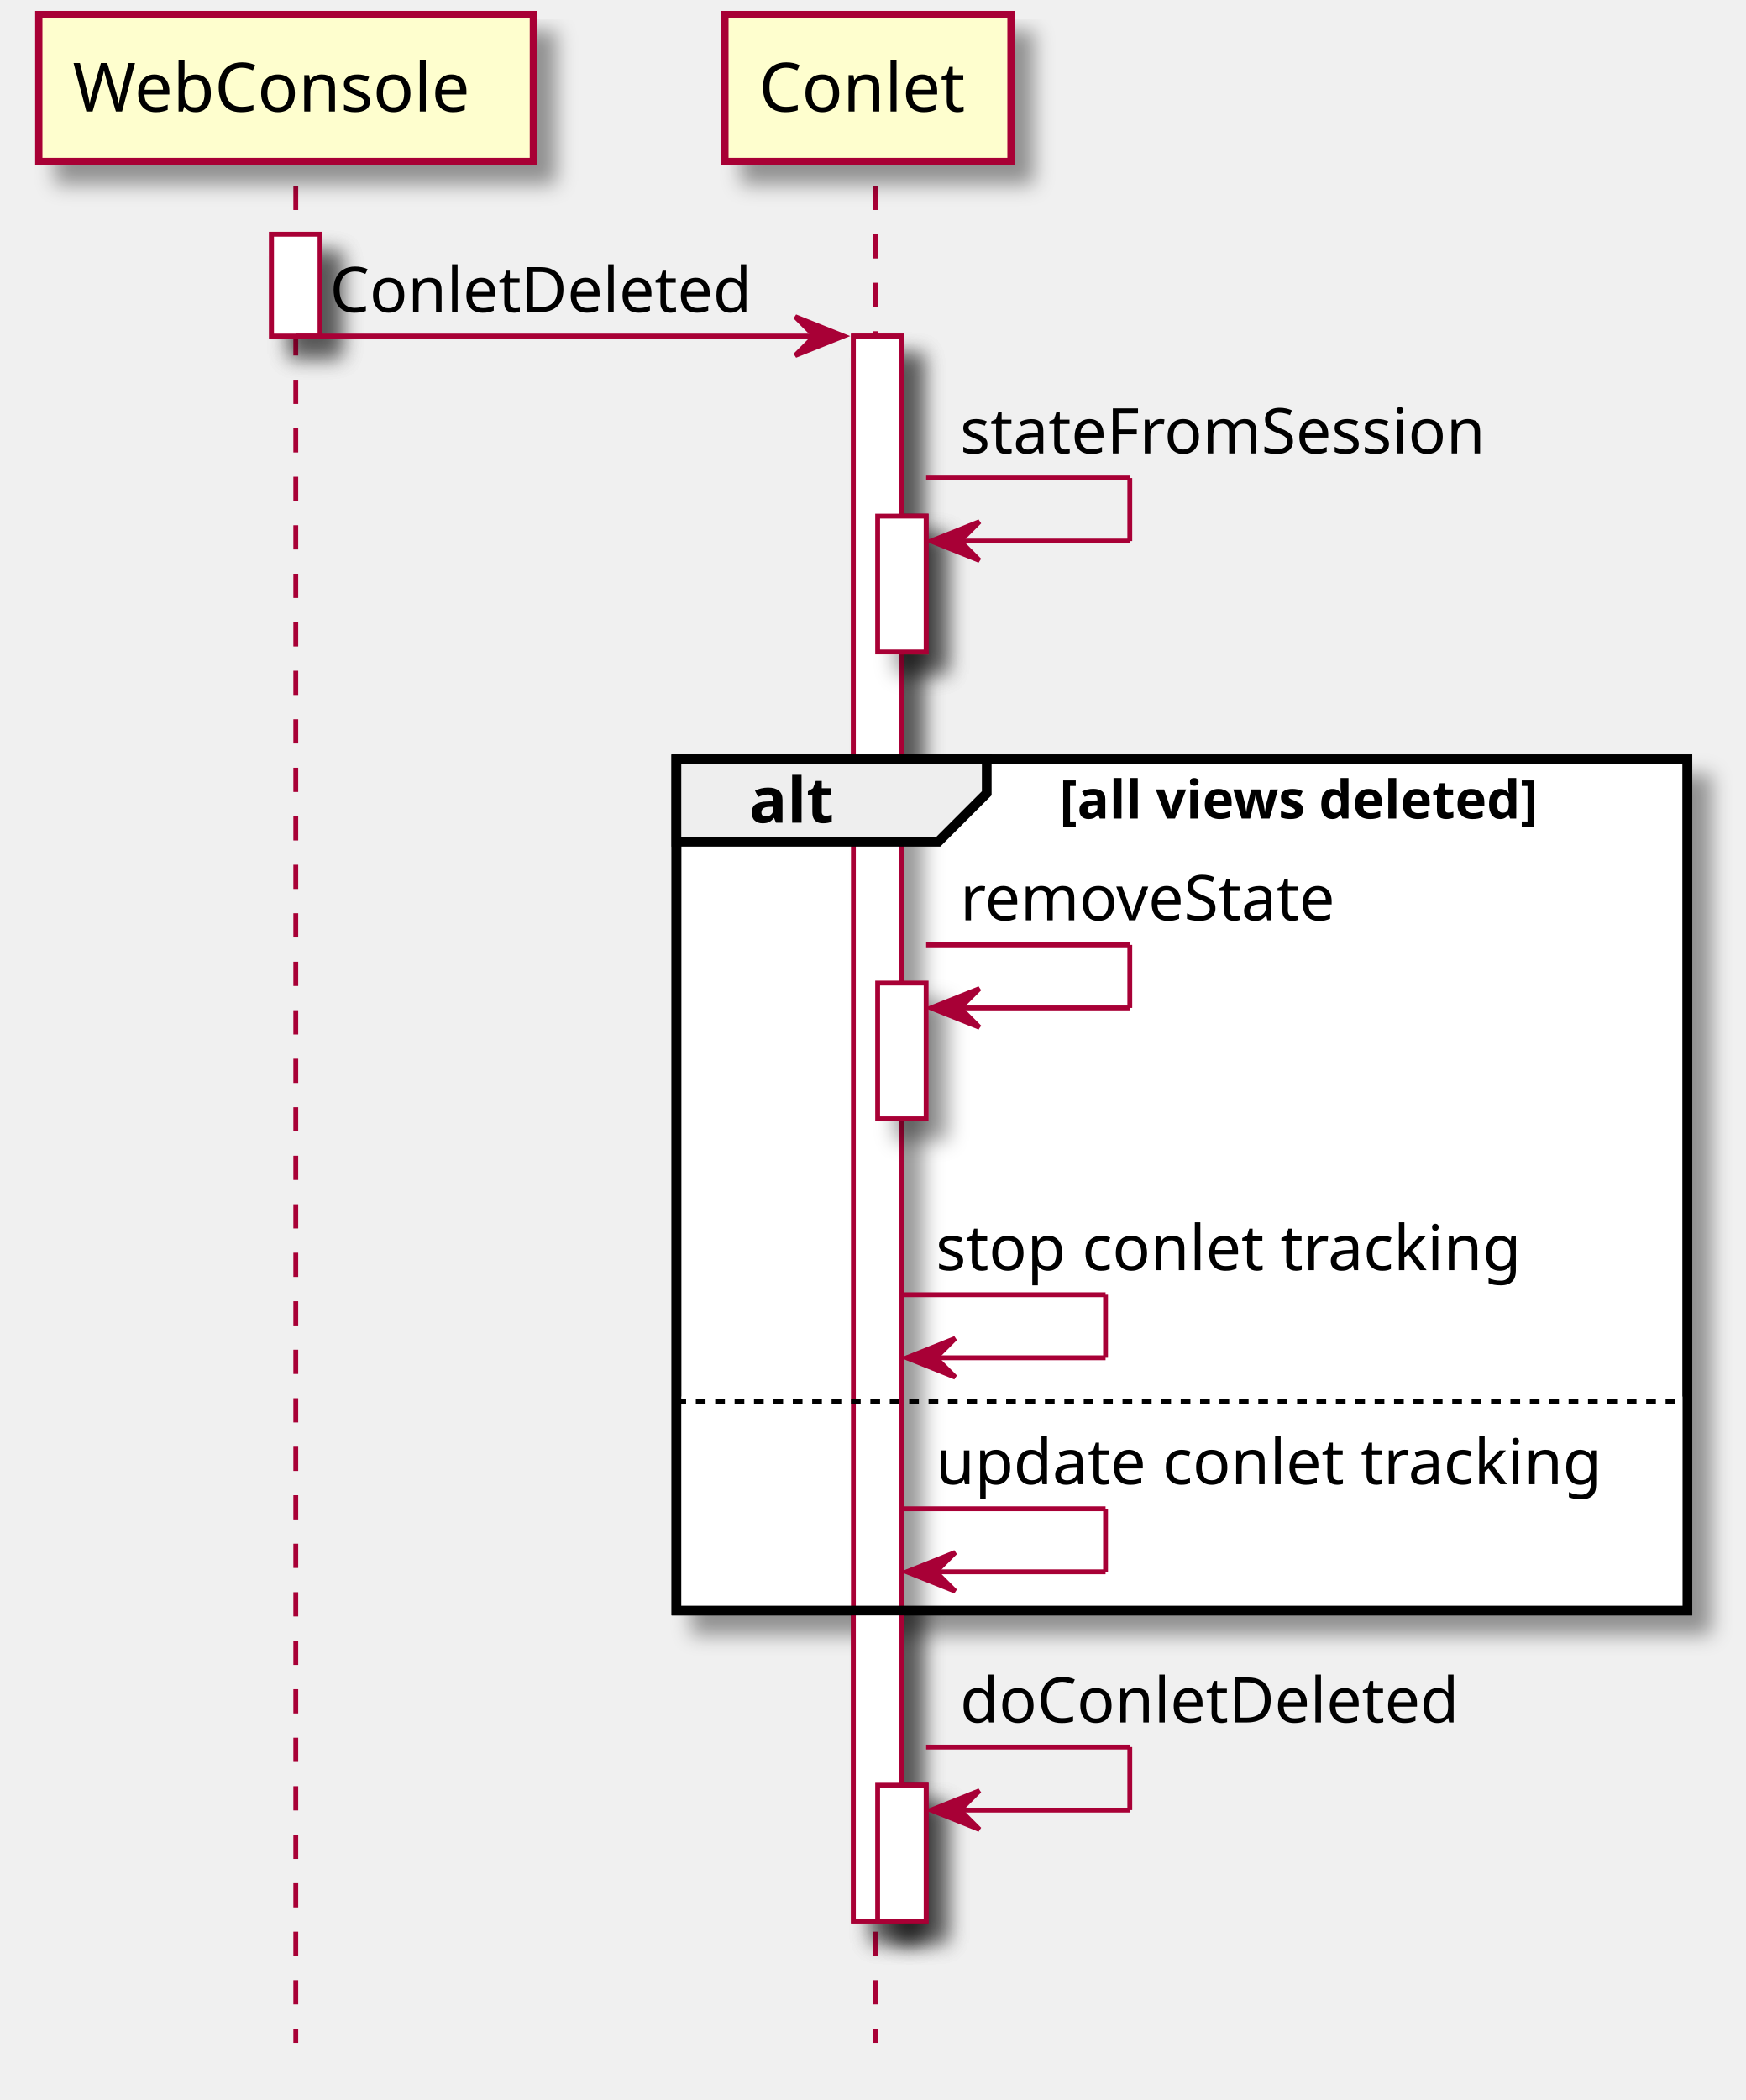
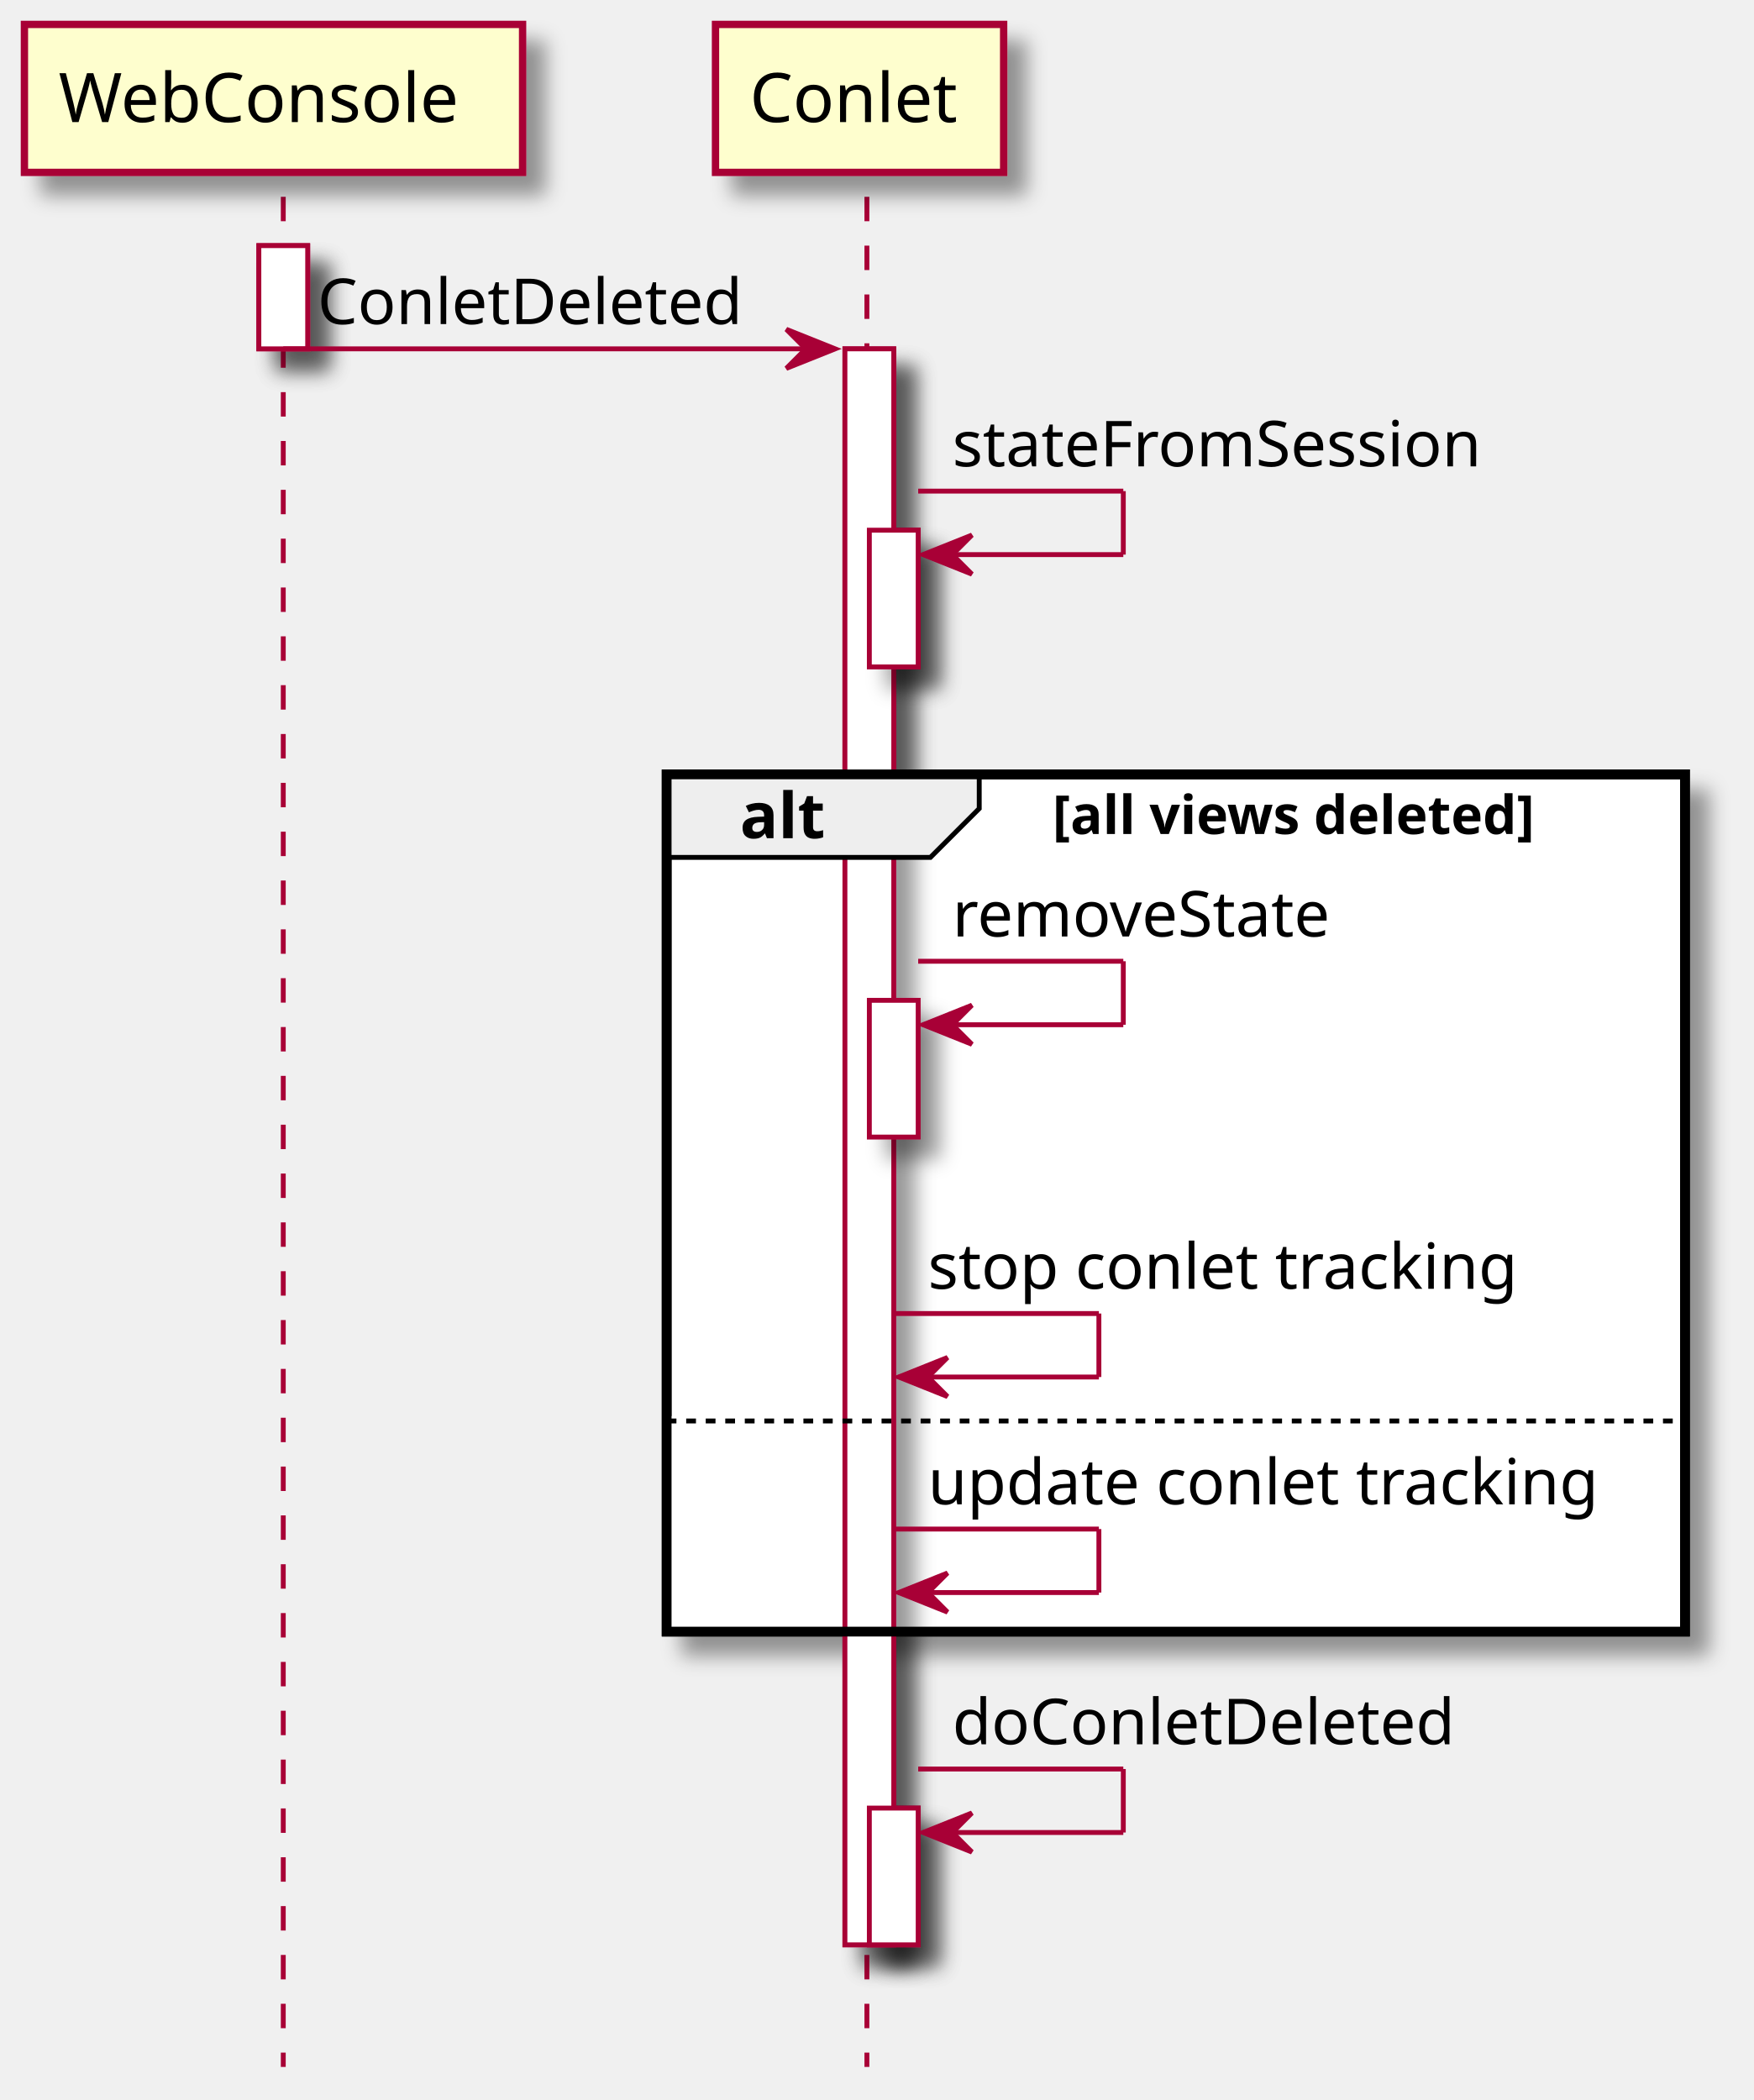
- <svg xmlns="http://www.w3.org/2000/svg" contentScriptType="application/ecmascript" contentStyleType="text/css" height="433px" preserveAspectRatio="none" style="width:360px;height:433px;" version="1.1" viewBox="0 0 360 433" width="360px" zoomAndPan="magnify">
+ <svg xmlns="http://www.w3.org/2000/svg" contentScriptType="application/ecmascript" contentStyleType="text/css" height="430px" preserveAspectRatio="none" style="width:359px;height:430px;background:#FFFFFF;" version="1.1" viewBox="0 0 359 430" width="359px" zoomAndPan="magnify">
  <defs>
    <filter height="300%" id="f1r1ihe18b2wn9" width="300%" x="-1" y="-1">
      <feGaussianBlur result="blurOut" stdDeviation="2.0" />
      <feColorMatrix in="blurOut" result="blurOut2" type="matrix" values="0 0 0 0 0 0 0 0 0 0 0 0 0 0 0 0 0 0 .4 0" />
      <feOffset dx="4.0" dy="4.0" in="blurOut2" result="blurOut3" />
      <feBlend in="SourceGraphic" in2="blurOut3" mode="normal" />
    </filter>
  </defs>
  <g>
-     <rect fill="#FFFFFF" filter="url(#f1r1ihe18b2wn9)" height="21" style="stroke: #A80036; stroke-width: 1.0;" width="10" x="56" y="48.297" />
-     <rect fill="#FFFFFF" filter="url(#f1r1ihe18b2wn9)" height="326.797" style="stroke: #A80036; stroke-width: 1.0;" width="10" x="176" y="69.297" />
-     <rect fill="#FFFFFF" filter="url(#f1r1ihe18b2wn9)" height="28" style="stroke: #A80036; stroke-width: 1.0;" width="10" x="181" y="106.43" />
-     <rect fill="#FFFFFF" filter="url(#f1r1ihe18b2wn9)" height="28" style="stroke: #A80036; stroke-width: 1.0;" width="10" x="181" y="202.695" />
-     <rect fill="#FFFFFF" filter="url(#f1r1ihe18b2wn9)" height="28" style="stroke: #A80036; stroke-width: 1.0;" width="10" x="181" y="368.094" />
-     <rect fill="#FFFFFF" filter="url(#f1r1ihe18b2wn9)" height="175.531" style="stroke: #000000; stroke-width: 2.0;" width="208.5" x="139.5" y="156.562" />
-     <rect fill="#FFFFFF" height="44.133" style="stroke: none; stroke-width: 1.0;" width="208.5" x="139.5" y="287.961" />
-     <line style="stroke: #A80036; stroke-width: 1.0; stroke-dasharray: 5.0,5.0;" x1="61" x2="61" y1="38.297" y2="421.227" />
-     <line style="stroke: #A80036; stroke-width: 1.0; stroke-dasharray: 5.0,5.0;" x1="180.5" x2="180.5" y1="38.297" y2="421.227" />
-     <rect fill="#FEFECE" filter="url(#f1r1ihe18b2wn9)" height="30.297" style="stroke: #A80036; stroke-width: 1.5;" width="102" x="8" y="3" />
-     <text fill="#000000" font-family="sans-serif" font-size="14" lengthAdjust="spacingAndGlyphs" textLength="88" x="15" y="22.995">WebConsole</text>
-     <rect fill="#FEFECE" filter="url(#f1r1ihe18b2wn9)" height="30.297" style="stroke: #A80036; stroke-width: 1.5;" width="59" x="149.5" y="3" />
-     <text fill="#000000" font-family="sans-serif" font-size="14" lengthAdjust="spacingAndGlyphs" textLength="45" x="156.5" y="22.995">Conlet</text>
-     <rect fill="#FFFFFF" filter="url(#f1r1ihe18b2wn9)" height="21" style="stroke: #A80036; stroke-width: 1.0;" width="10" x="56" y="48.297" />
-     <rect fill="#FFFFFF" filter="url(#f1r1ihe18b2wn9)" height="326.797" style="stroke: #A80036; stroke-width: 1.0;" width="10" x="176" y="69.297" />
-     <rect fill="#FFFFFF" filter="url(#f1r1ihe18b2wn9)" height="28" style="stroke: #A80036; stroke-width: 1.0;" width="10" x="181" y="106.43" />
-     <rect fill="#FFFFFF" filter="url(#f1r1ihe18b2wn9)" height="28" style="stroke: #A80036; stroke-width: 1.0;" width="10" x="181" y="202.695" />
-     <rect fill="#FFFFFF" filter="url(#f1r1ihe18b2wn9)" height="28" style="stroke: #A80036; stroke-width: 1.0;" width="10" x="181" y="368.094" />
-     <polygon fill="#A80036" points="164,65.297,174,69.297,164,73.297,168,69.297" style="stroke: #A80036; stroke-width: 1.0;" />
-     <line style="stroke: #A80036; stroke-width: 1.0;" x1="61" x2="170" y1="69.297" y2="69.297" />
-     <text fill="#000000" font-family="sans-serif" font-size="13" lengthAdjust="spacingAndGlyphs" textLength="91" x="68" y="64.364">ConletDeleted</text>
-     <line style="stroke: #A80036; stroke-width: 1.0;" x1="191" x2="233" y1="98.562" y2="98.562" />
-     <line style="stroke: #A80036; stroke-width: 1.0;" x1="233" x2="233" y1="98.562" y2="111.562" />
-     <line style="stroke: #A80036; stroke-width: 1.0;" x1="192" x2="233" y1="111.562" y2="111.562" />
-     <polygon fill="#A80036" points="202,107.562,192,111.562,202,115.562,198,111.562" style="stroke: #A80036; stroke-width: 1.0;" />
-     <text fill="#000000" font-family="sans-serif" font-size="13" lengthAdjust="spacingAndGlyphs" textLength="116" x="198" y="93.497">stateFromSession</text>
-     <rect fill="none" height="175.531" style="stroke: #000000; stroke-width: 2.0;" width="208.5" x="139.5" y="156.562" />
-     <polygon fill="#EEEEEE" points="139.5,156.562,203.5,156.562,203.5,163.562,193.5,173.562,139.5,173.562,139.5,156.562" style="stroke: #000000; stroke-width: 2.0;" />
-     <text fill="#000000" font-family="sans-serif" font-size="13" font-weight="bold" lengthAdjust="spacingAndGlyphs" textLength="19" x="154.5" y="169.629">alt</text>
-     <text fill="#000000" font-family="sans-serif" font-size="11" font-weight="bold" lengthAdjust="spacingAndGlyphs" textLength="120" x="218.5" y="168.773">[all views deleted]</text>
-     <line style="stroke: #A80036; stroke-width: 1.0;" x1="191" x2="233" y1="194.828" y2="194.828" />
-     <line style="stroke: #A80036; stroke-width: 1.0;" x1="233" x2="233" y1="194.828" y2="207.828" />
-     <line style="stroke: #A80036; stroke-width: 1.0;" x1="192" x2="233" y1="207.828" y2="207.828" />
-     <polygon fill="#A80036" points="202,203.828,192,207.828,202,211.828,198,207.828" style="stroke: #A80036; stroke-width: 1.0;" />
-     <text fill="#000000" font-family="sans-serif" font-size="13" lengthAdjust="spacingAndGlyphs" textLength="84" x="198" y="189.762">removeState</text>
-     <line style="stroke: #A80036; stroke-width: 1.0;" x1="186" x2="228" y1="266.961" y2="266.961" />
-     <line style="stroke: #A80036; stroke-width: 1.0;" x1="228" x2="228" y1="266.961" y2="279.961" />
-     <line style="stroke: #A80036; stroke-width: 1.0;" x1="187" x2="228" y1="279.961" y2="279.961" />
-     <polygon fill="#A80036" points="197,275.961,187,279.961,197,283.961,193,279.961" style="stroke: #A80036; stroke-width: 1.0;" />
-     <text fill="#000000" font-family="sans-serif" font-size="13" lengthAdjust="spacingAndGlyphs" textLength="126" x="193" y="261.895">stop conlet tracking</text>
-     <line style="stroke: #000000; stroke-width: 1.0; stroke-dasharray: 2.0,2.0;" x1="139.5" x2="348" y1="288.961" y2="288.961" />
-     <line style="stroke: #A80036; stroke-width: 1.0;" x1="186" x2="228" y1="311.094" y2="311.094" />
-     <line style="stroke: #A80036; stroke-width: 1.0;" x1="228" x2="228" y1="311.094" y2="324.094" />
-     <line style="stroke: #A80036; stroke-width: 1.0;" x1="187" x2="228" y1="324.094" y2="324.094" />
-     <polygon fill="#A80036" points="197,320.094,187,324.094,197,328.094,193,324.094" style="stroke: #A80036; stroke-width: 1.0;" />
-     <text fill="#000000" font-family="sans-serif" font-size="13" lengthAdjust="spacingAndGlyphs" textLength="143" x="193" y="306.028">update conlet tracking</text>
-     <line style="stroke: #A80036; stroke-width: 1.0;" x1="191" x2="233" y1="360.227" y2="360.227" />
-     <line style="stroke: #A80036; stroke-width: 1.0;" x1="233" x2="233" y1="360.227" y2="373.227" />
-     <line style="stroke: #A80036; stroke-width: 1.0;" x1="192" x2="233" y1="373.227" y2="373.227" />
-     <polygon fill="#A80036" points="202,369.227,192,373.227,202,377.227,198,373.227" style="stroke: #A80036; stroke-width: 1.0;" />
-     <text fill="#000000" font-family="sans-serif" font-size="13" lengthAdjust="spacingAndGlyphs" textLength="107" x="198" y="355.161">doConletDeleted</text>
+     <rect fill="#FFFFFF" filter="url(#f1r1ihe18b2wn9)" height="21.133" style="stroke:#A80036;stroke-width:1.0;" width="10" x="53" y="50.297" />
+     <rect fill="#FFFFFF" filter="url(#f1r1ihe18b2wn9)" height="326.797" style="stroke:#A80036;stroke-width:1.0;" width="10" x="173" y="71.43" />
+     <rect fill="#FFFFFF" filter="url(#f1r1ihe18b2wn9)" height="28" style="stroke:#A80036;stroke-width:1.0;" width="10" x="178" y="108.562" />
+     <rect fill="#FFFFFF" filter="url(#f1r1ihe18b2wn9)" height="28" style="stroke:#A80036;stroke-width:1.0;" width="10" x="178" y="204.828" />
+     <rect fill="#FFFFFF" filter="url(#f1r1ihe18b2wn9)" height="28" style="stroke:#A80036;stroke-width:1.0;" width="10" x="178" y="370.227" />
+     <rect fill="#FFFFFF" filter="url(#f1r1ihe18b2wn9)" height="175.531" style="stroke:#000000;stroke-width:2.0;" width="208.5" x="136.5" y="158.562" />
+     <rect fill="#FFFFFF" height="44.133" style="stroke:none;stroke-width:1.0;" width="208.5" x="136.5" y="289.961" />
+     <line style="stroke:#A80036;stroke-width:1.0;stroke-dasharray:5.0,5.0;" x1="58" x2="58" y1="40.297" y2="423.227" />
+     <line style="stroke:#A80036;stroke-width:1.0;stroke-dasharray:5.0,5.0;" x1="177.5" x2="177.5" y1="40.297" y2="423.227" />
+     <rect fill="#FEFECE" filter="url(#f1r1ihe18b2wn9)" height="30.297" style="stroke:#A80036;stroke-width:1.5;" width="102" x="5" y="5" />
+     <text fill="#000000" font-family="sans-serif" font-size="14" lengthAdjust="spacing" textLength="88" x="12" y="24.995">WebConsole</text>
+     <rect fill="#FEFECE" filter="url(#f1r1ihe18b2wn9)" height="30.297" style="stroke:#A80036;stroke-width:1.5;" width="59" x="146.5" y="5" />
+     <text fill="#000000" font-family="sans-serif" font-size="14" lengthAdjust="spacing" textLength="45" x="153.5" y="24.995">Conlet</text>
+     <rect fill="#FFFFFF" filter="url(#f1r1ihe18b2wn9)" height="21.133" style="stroke:#A80036;stroke-width:1.0;" width="10" x="53" y="50.297" />
+     <rect fill="#FFFFFF" filter="url(#f1r1ihe18b2wn9)" height="326.797" style="stroke:#A80036;stroke-width:1.0;" width="10" x="173" y="71.43" />
+     <rect fill="#FFFFFF" filter="url(#f1r1ihe18b2wn9)" height="28" style="stroke:#A80036;stroke-width:1.0;" width="10" x="178" y="108.562" />
+     <rect fill="#FFFFFF" filter="url(#f1r1ihe18b2wn9)" height="28" style="stroke:#A80036;stroke-width:1.0;" width="10" x="178" y="204.828" />
+     <rect fill="#FFFFFF" filter="url(#f1r1ihe18b2wn9)" height="28" style="stroke:#A80036;stroke-width:1.0;" width="10" x="178" y="370.227" />
+     <polygon fill="#A80036" points="161,67.43,171,71.43,161,75.43,165,71.43" style="stroke:#A80036;stroke-width:1.0;" />
+     <line style="stroke:#A80036;stroke-width:1.0;" x1="58" x2="167" y1="71.43" y2="71.43" />
+     <text fill="#000000" font-family="sans-serif" font-size="13" lengthAdjust="spacing" textLength="91" x="65" y="66.364">ConletDeleted</text>
+     <line style="stroke:#A80036;stroke-width:1.0;" x1="188" x2="230" y1="100.562" y2="100.562" />
+     <line style="stroke:#A80036;stroke-width:1.0;" x1="230" x2="230" y1="100.562" y2="113.562" />
+     <line style="stroke:#A80036;stroke-width:1.0;" x1="189" x2="230" y1="113.562" y2="113.562" />
+     <polygon fill="#A80036" points="199,109.562,189,113.562,199,117.562,195,113.562" style="stroke:#A80036;stroke-width:1.0;" />
+     <text fill="#000000" font-family="sans-serif" font-size="13" lengthAdjust="spacing" textLength="116" x="195" y="95.497">stateFromSession</text>
+     <path d="M136.5,158.562 L200.5,158.562 L200.5,165.562 L190.5,175.562 L136.5,175.562 L136.5,158.562 " fill="#EEEEEE" style="stroke:#000000;stroke-width:1.0;" />
+     <rect fill="none" height="175.531" style="stroke:#000000;stroke-width:2.0;" width="208.5" x="136.5" y="158.562" />
+     <text fill="#000000" font-family="sans-serif" font-size="13" font-weight="bold" lengthAdjust="spacing" textLength="19" x="151.5" y="171.629">alt</text>
+     <text fill="#000000" font-family="sans-serif" font-size="11" font-weight="bold" lengthAdjust="spacing" textLength="120" x="215.5" y="170.773">[all views deleted]</text>
+     <line style="stroke:#A80036;stroke-width:1.0;" x1="188" x2="230" y1="196.828" y2="196.828" />
+     <line style="stroke:#A80036;stroke-width:1.0;" x1="230" x2="230" y1="196.828" y2="209.828" />
+     <line style="stroke:#A80036;stroke-width:1.0;" x1="189" x2="230" y1="209.828" y2="209.828" />
+     <polygon fill="#A80036" points="199,205.828,189,209.828,199,213.828,195,209.828" style="stroke:#A80036;stroke-width:1.0;" />
+     <text fill="#000000" font-family="sans-serif" font-size="13" lengthAdjust="spacing" textLength="84" x="195" y="191.762">removeState</text>
+     <line style="stroke:#A80036;stroke-width:1.0;" x1="183" x2="225" y1="268.961" y2="268.961" />
+     <line style="stroke:#A80036;stroke-width:1.0;" x1="225" x2="225" y1="268.961" y2="281.961" />
+     <line style="stroke:#A80036;stroke-width:1.0;" x1="184" x2="225" y1="281.961" y2="281.961" />
+     <polygon fill="#A80036" points="194,277.961,184,281.961,194,285.961,190,281.961" style="stroke:#A80036;stroke-width:1.0;" />
+     <text fill="#000000" font-family="sans-serif" font-size="13" lengthAdjust="spacing" textLength="126" x="190" y="263.895">stop conlet tracking</text>
+     <line style="stroke:#000000;stroke-width:1.0;stroke-dasharray:2.0,2.0;" x1="136.5" x2="345" y1="290.961" y2="290.961" />
+     <line style="stroke:#A80036;stroke-width:1.0;" x1="183" x2="225" y1="313.094" y2="313.094" />
+     <line style="stroke:#A80036;stroke-width:1.0;" x1="225" x2="225" y1="313.094" y2="326.094" />
+     <line style="stroke:#A80036;stroke-width:1.0;" x1="184" x2="225" y1="326.094" y2="326.094" />
+     <polygon fill="#A80036" points="194,322.094,184,326.094,194,330.094,190,326.094" style="stroke:#A80036;stroke-width:1.0;" />
+     <text fill="#000000" font-family="sans-serif" font-size="13" lengthAdjust="spacing" textLength="143" x="190" y="308.028">update conlet tracking</text>
+     <line style="stroke:#A80036;stroke-width:1.0;" x1="188" x2="230" y1="362.227" y2="362.227" />
+     <line style="stroke:#A80036;stroke-width:1.0;" x1="230" x2="230" y1="362.227" y2="375.227" />
+     <line style="stroke:#A80036;stroke-width:1.0;" x1="189" x2="230" y1="375.227" y2="375.227" />
+     <polygon fill="#A80036" points="199,371.227,189,375.227,199,379.227,195,375.227" style="stroke:#A80036;stroke-width:1.0;" />
+     <text fill="#000000" font-family="sans-serif" font-size="13" lengthAdjust="spacing" textLength="107" x="195" y="357.161">doConletDeleted</text>
  </g>
</svg>
